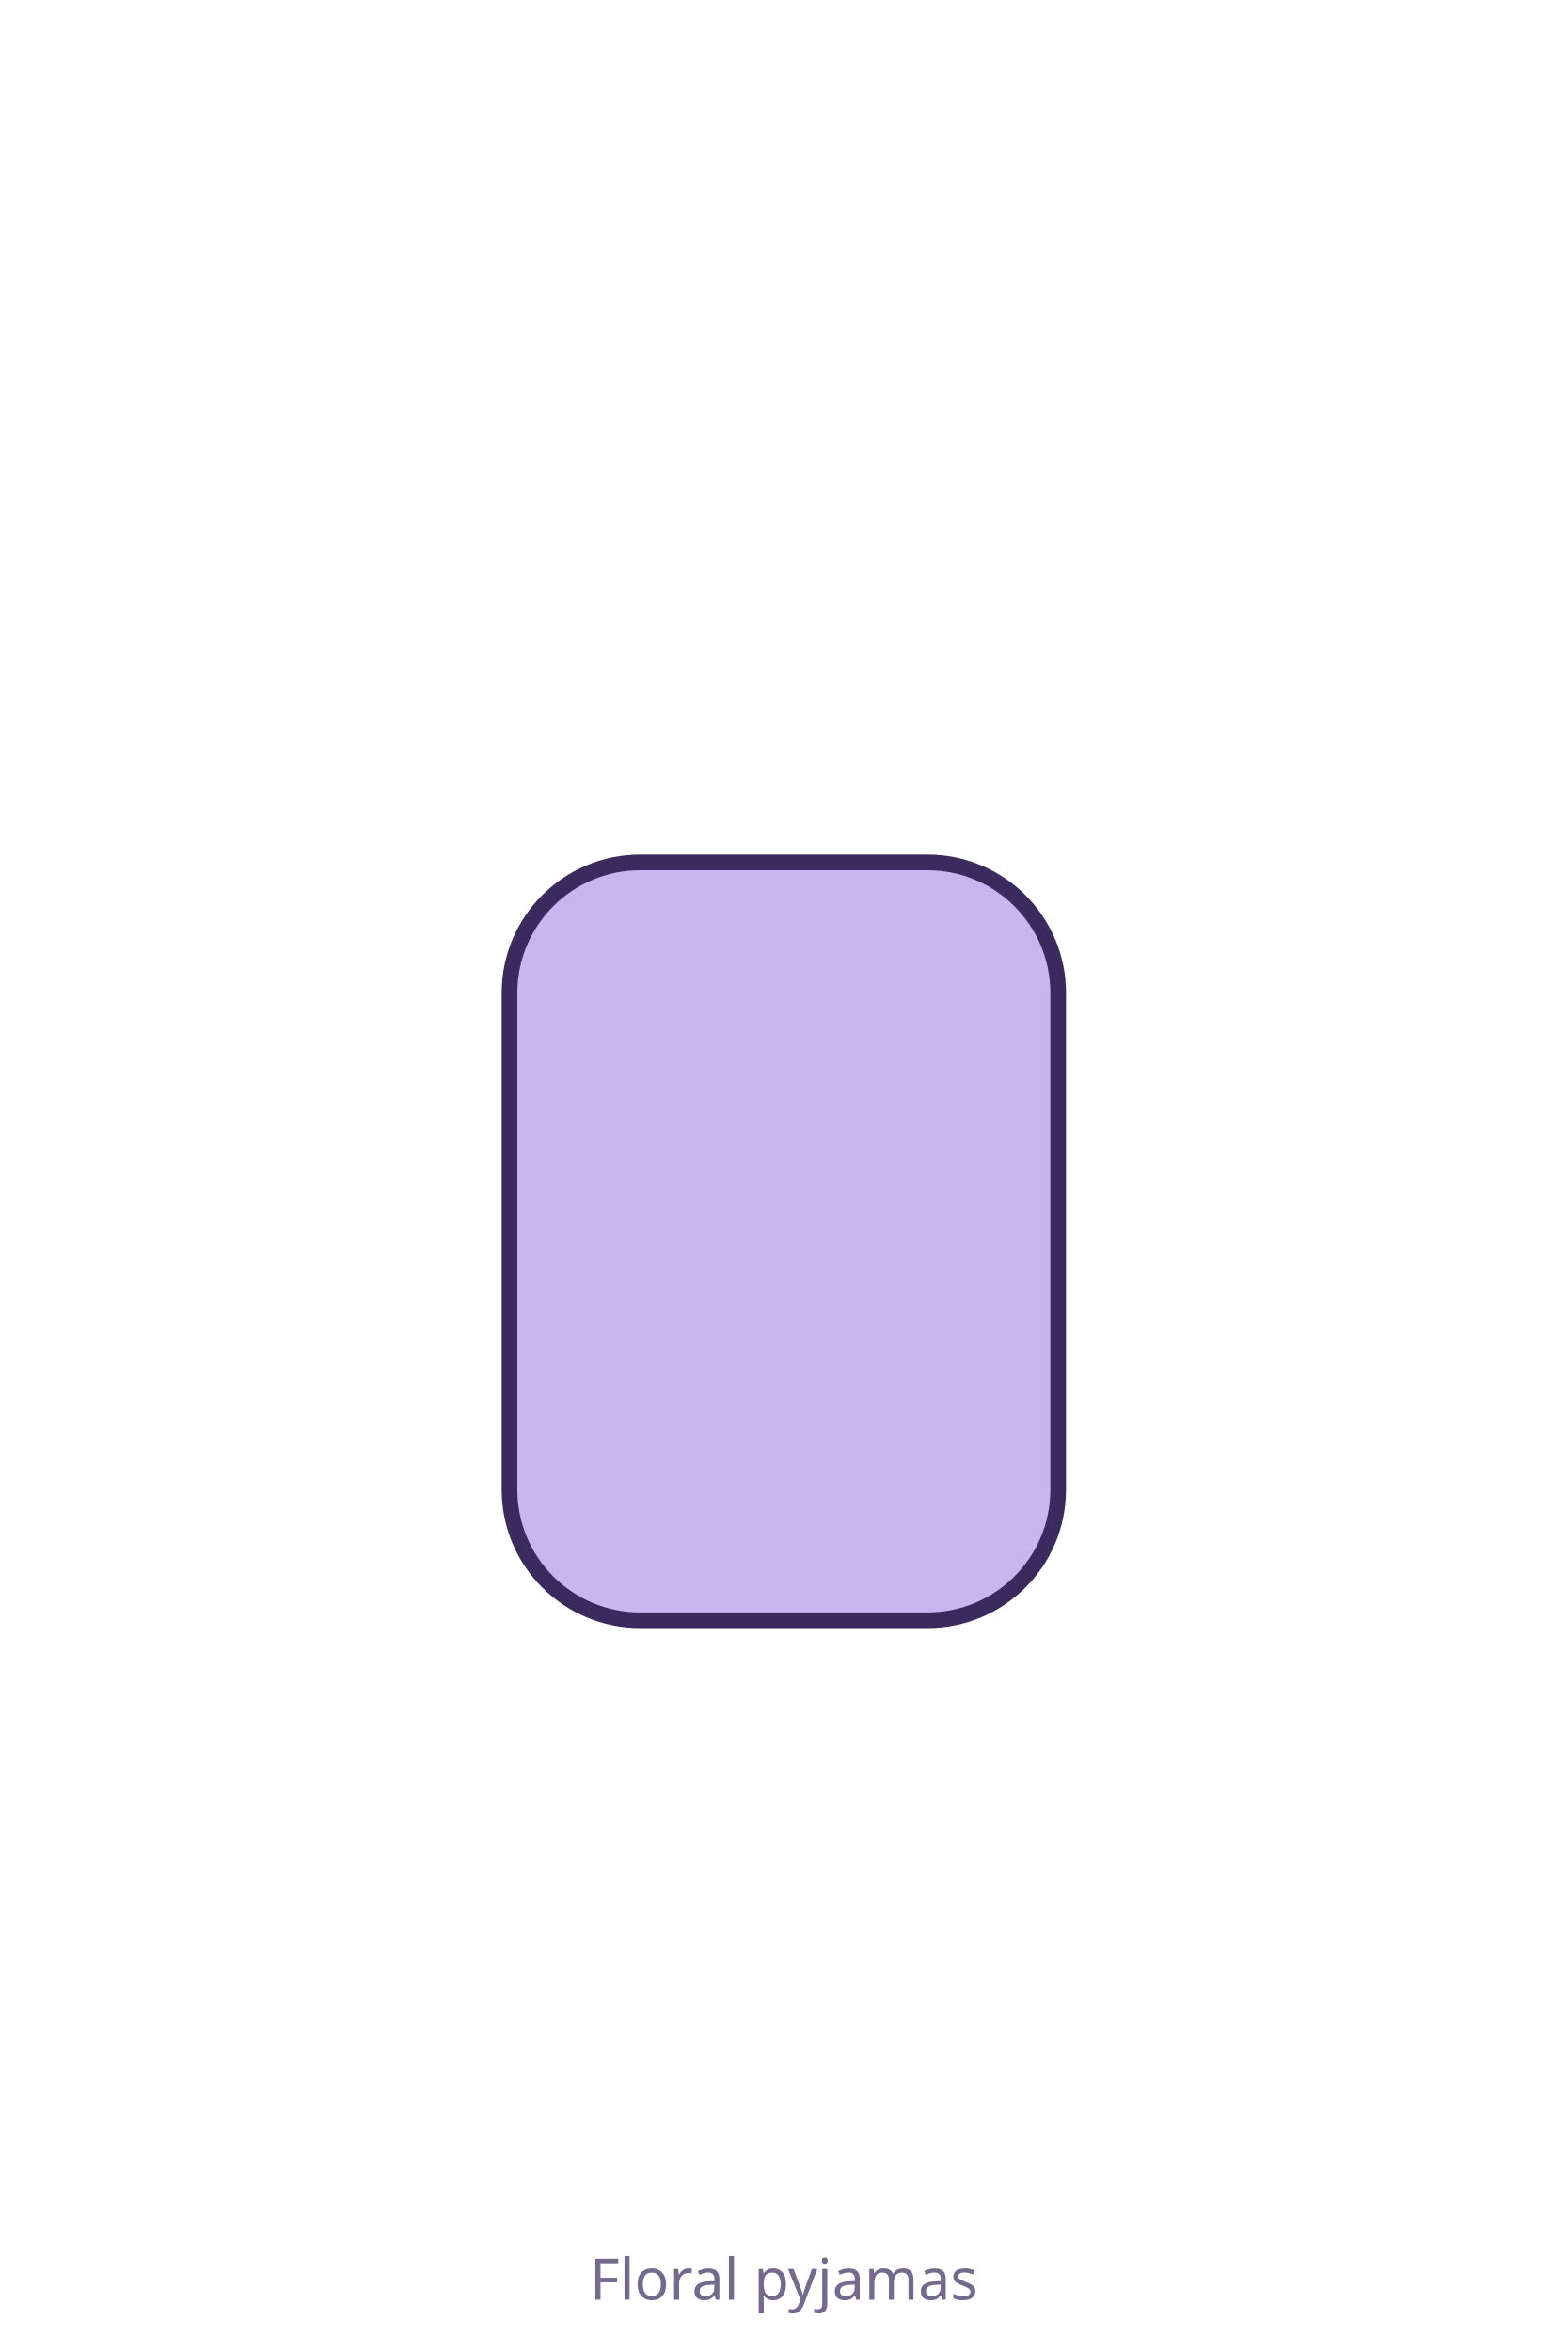
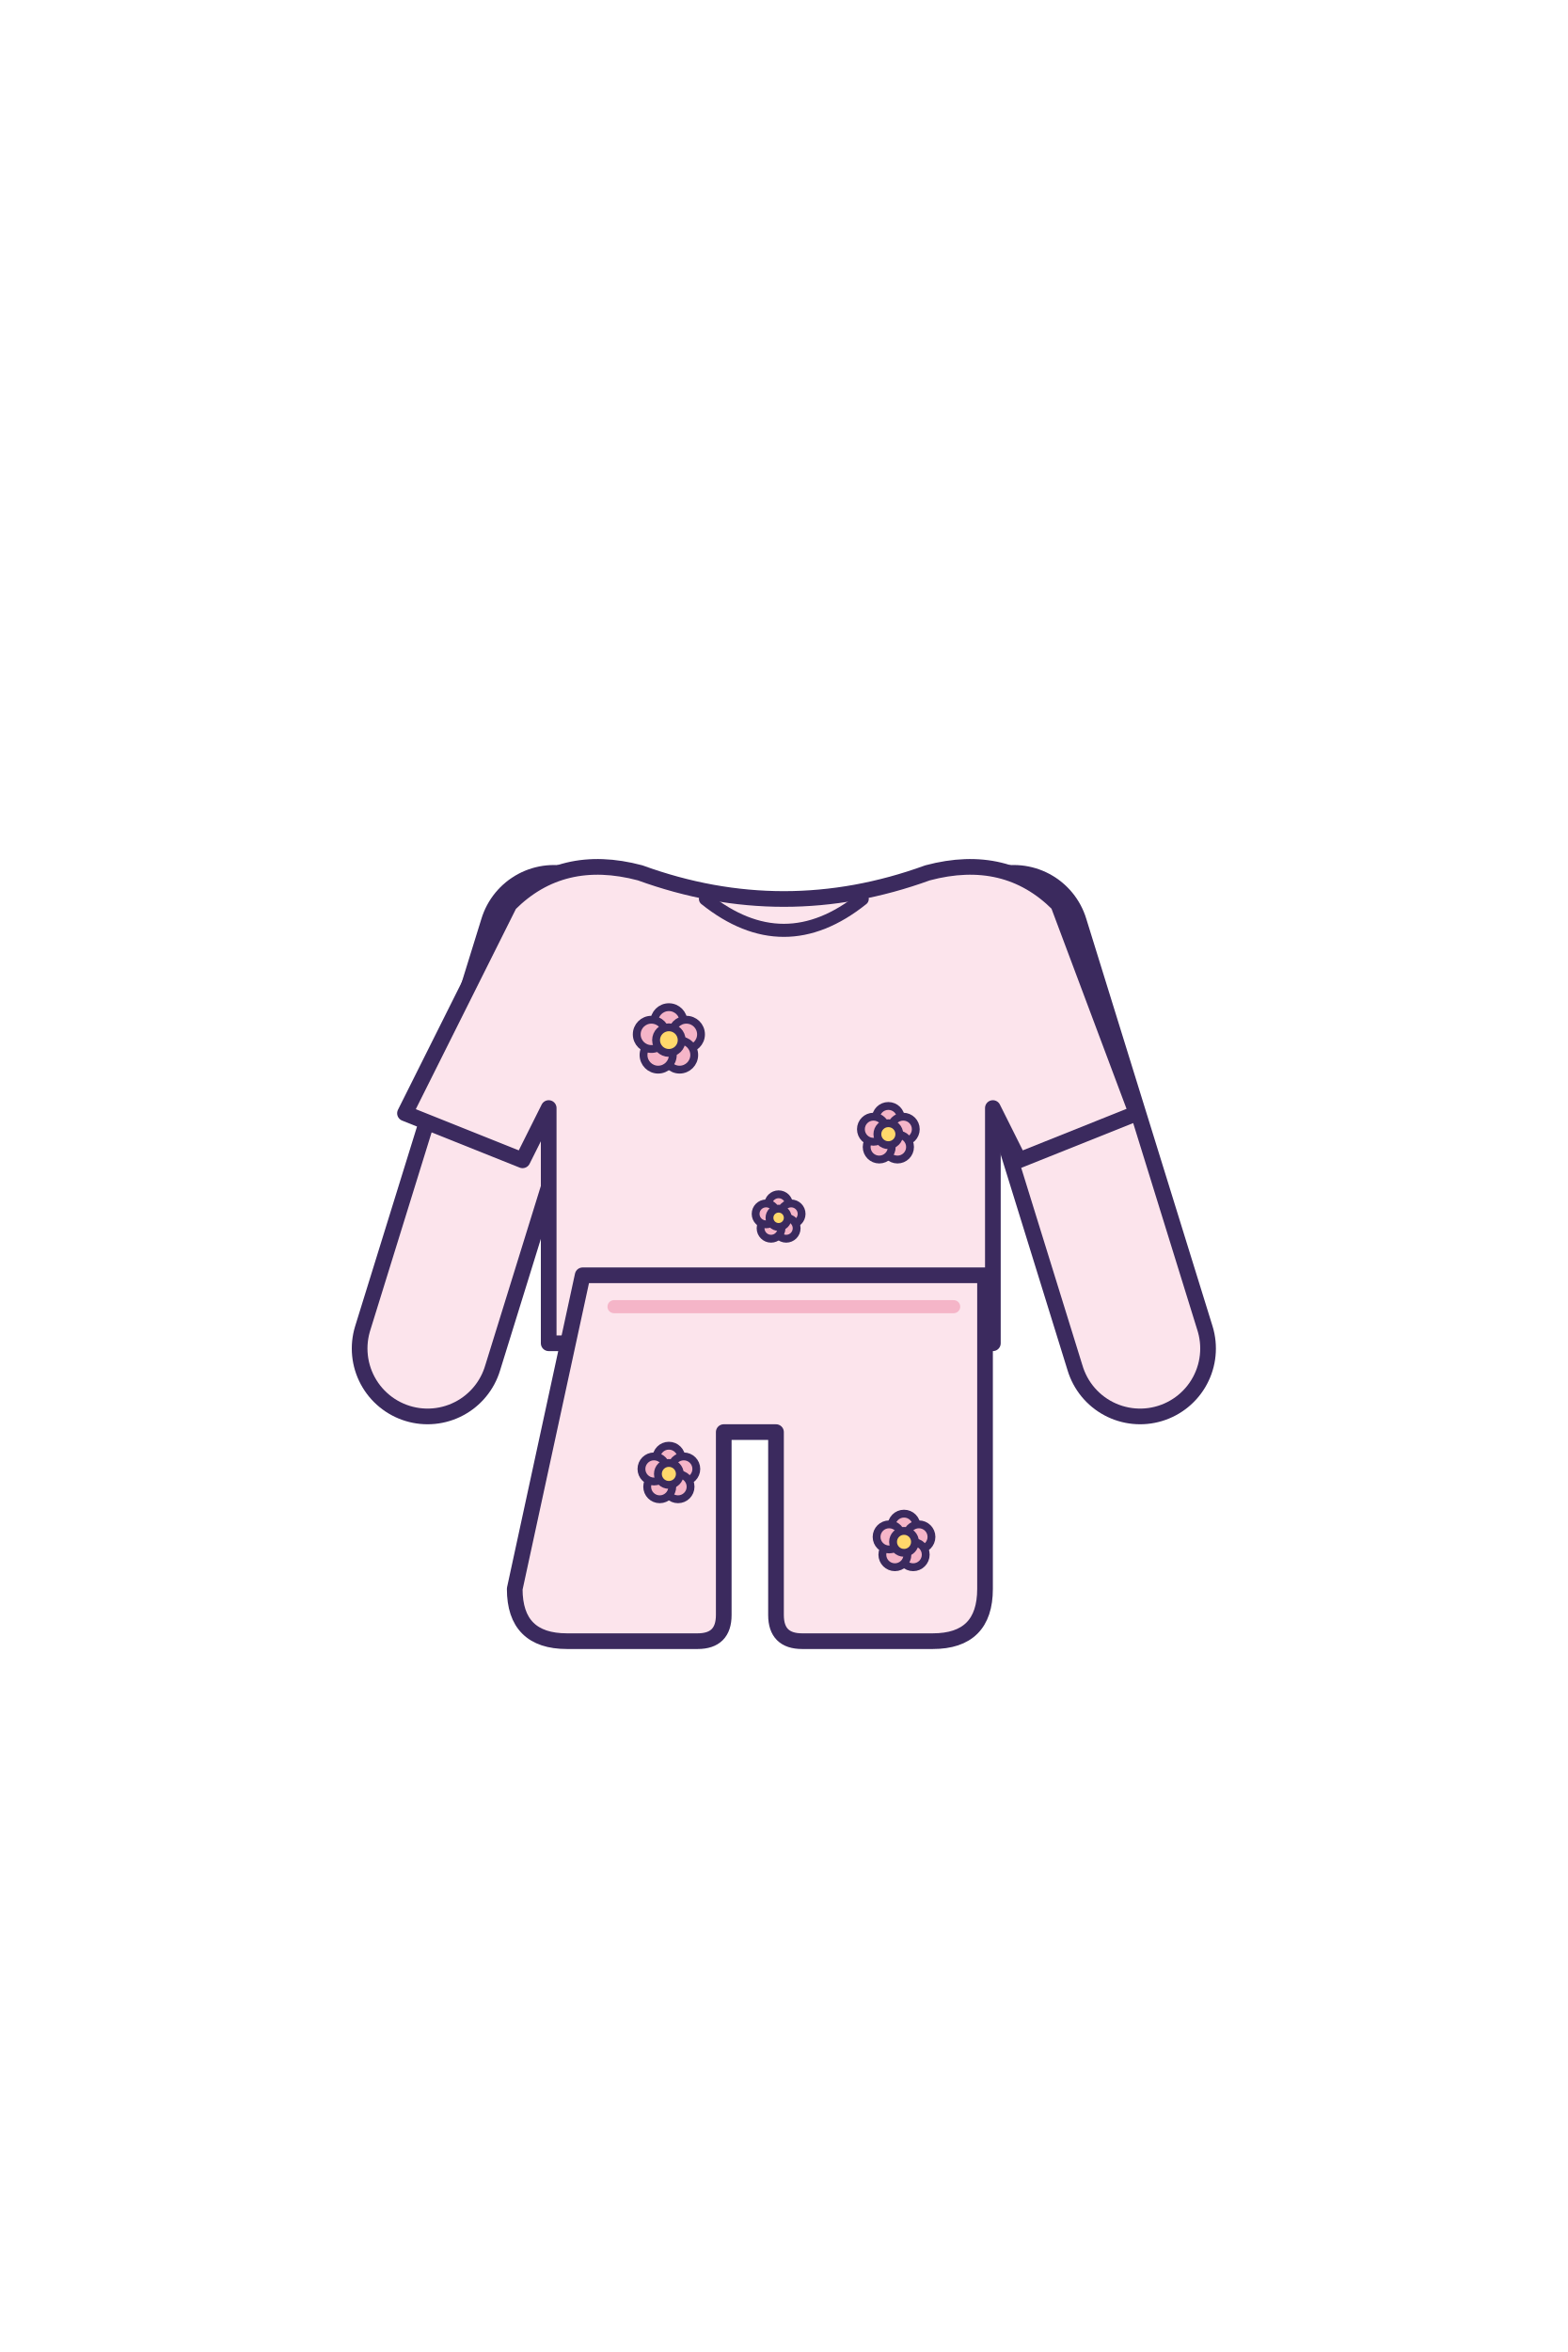
- <svg xmlns="http://www.w3.org/2000/svg" viewBox="0 0 600 900" width="600" height="900" role="img" aria-label="Floral pyjamas (placeholder)">
-   <rect x="195" y="330" width="210" height="290" rx="50" fill="#C9B6F0" stroke="#3B2A5E" stroke-width="6" />
-   <text x="300" y="880" font-family="system-ui, sans-serif" font-size="22" fill="#3B2A5E" text-anchor="middle" opacity="0.7">Floral pyjamas</text>
+ <svg xmlns="http://www.w3.org/2000/svg" viewBox="0 0 600 900" width="600" height="900" role="img" aria-label="Floral pyjamas">
+   <line x1="212" y1="360" x2="163.64" y2="516" stroke="#3B2A5E" stroke-width="58" stroke-linecap="round" />
+   <line x1="212" y1="360" x2="163.64" y2="516" stroke="#FCE4EC" stroke-width="46" stroke-linecap="round" />
+   <line x1="388" y1="360" x2="436.36" y2="516" stroke="#3B2A5E" stroke-width="58" stroke-linecap="round" />
+   <line x1="388" y1="360" x2="436.36" y2="516" stroke="#FCE4EC" stroke-width="46" stroke-linecap="round" />
+   <path d="M195 346 q 20 -20 50 -12 q 55 20 110 0 q 30 -8 50 12 l 30 80 l -45 18 l -10 -20 v 90 h -170 v -90 l -10 20 l -45 -18 z" fill="#FCE4EC" stroke="#3B2A5E" stroke-width="6" stroke-linejoin="round" stroke-linecap="round" />
+   <path d="M270 344 q 30 24 60 0" stroke="#3B2A5E" stroke-width="5" stroke-linecap="round" fill="none" />
+   <path d="M223 488 h 154 v 120 q 0 20 -20 20 h -50 q -10 0 -10 -10 v -70 h -20 v 70 q 0 10 -10 10 h -50 q -20 0 -20 -20 z" fill="#FCE4EC" stroke="#3B2A5E" stroke-width="6" stroke-linejoin="round" stroke-linecap="round" />
+   <line x1="235" y1="500" x2="365" y2="500" stroke="#F5B5C8" stroke-width="5" stroke-linecap="round" />
+   <circle cx="256.0" cy="391.0" r="5.6" fill="#F5B5C8" stroke="#3B2A5E" stroke-width="3" />
+   <circle cx="262.7" cy="395.8" r="5.6" fill="#F5B5C8" stroke="#3B2A5E" stroke-width="3" />
+   <circle cx="260.1" cy="403.7" r="5.6" fill="#F5B5C8" stroke="#3B2A5E" stroke-width="3" />
+   <circle cx="251.9" cy="403.7" r="5.6" fill="#F5B5C8" stroke="#3B2A5E" stroke-width="3" />
+   <circle cx="249.3" cy="395.8" r="5.6" fill="#F5B5C8" stroke="#3B2A5E" stroke-width="3" />
+   <circle cx="256" cy="398" r="4.9" fill="#FFD86B" stroke="#3B2A5E" stroke-width="3" />
+   <circle cx="340.0" cy="428.0" r="4.8" fill="#F5B5C8" stroke="#3B2A5E" stroke-width="3" />
+   <circle cx="345.7" cy="432.1" r="4.8" fill="#F5B5C8" stroke="#3B2A5E" stroke-width="3" />
+   <circle cx="343.5" cy="438.9" r="4.8" fill="#F5B5C8" stroke="#3B2A5E" stroke-width="3" />
+   <circle cx="336.5" cy="438.9" r="4.8" fill="#F5B5C8" stroke="#3B2A5E" stroke-width="3" />
+   <circle cx="334.3" cy="432.1" r="4.8" fill="#F5B5C8" stroke="#3B2A5E" stroke-width="3" />
+   <circle cx="340" cy="434" r="4.2" fill="#FFD86B" stroke="#3B2A5E" stroke-width="3" />
+   <circle cx="298.0" cy="461.0" r="4" fill="#F5B5C8" stroke="#3B2A5E" stroke-width="3" />
+   <circle cx="302.8" cy="464.5" r="4" fill="#F5B5C8" stroke="#3B2A5E" stroke-width="3" />
+   <circle cx="300.9" cy="470.0" r="4" fill="#F5B5C8" stroke="#3B2A5E" stroke-width="3" />
+   <circle cx="295.1" cy="470.0" r="4" fill="#F5B5C8" stroke="#3B2A5E" stroke-width="3" />
+   <circle cx="293.2" cy="464.5" r="4" fill="#F5B5C8" stroke="#3B2A5E" stroke-width="3" />
+   <circle cx="298" cy="466" r="3.5" fill="#FFD86B" stroke="#3B2A5E" stroke-width="3" />
+   <circle cx="256.0" cy="558.0" r="4.8" fill="#F5B5C8" stroke="#3B2A5E" stroke-width="3" />
+   <circle cx="261.7" cy="562.1" r="4.8" fill="#F5B5C8" stroke="#3B2A5E" stroke-width="3" />
+   <circle cx="259.5" cy="568.9" r="4.8" fill="#F5B5C8" stroke="#3B2A5E" stroke-width="3" />
+   <circle cx="252.5" cy="568.9" r="4.8" fill="#F5B5C8" stroke="#3B2A5E" stroke-width="3" />
+   <circle cx="250.3" cy="562.1" r="4.8" fill="#F5B5C8" stroke="#3B2A5E" stroke-width="3" />
+   <circle cx="256" cy="564" r="4.2" fill="#FFD86B" stroke="#3B2A5E" stroke-width="3" />
+   <circle cx="346.0" cy="584.0" r="4.8" fill="#F5B5C8" stroke="#3B2A5E" stroke-width="3" />
+   <circle cx="351.7" cy="588.1" r="4.8" fill="#F5B5C8" stroke="#3B2A5E" stroke-width="3" />
+   <circle cx="349.5" cy="594.9" r="4.8" fill="#F5B5C8" stroke="#3B2A5E" stroke-width="3" />
+   <circle cx="342.5" cy="594.9" r="4.8" fill="#F5B5C8" stroke="#3B2A5E" stroke-width="3" />
+   <circle cx="340.3" cy="588.1" r="4.8" fill="#F5B5C8" stroke="#3B2A5E" stroke-width="3" />
+   <circle cx="346" cy="590" r="4.2" fill="#FFD86B" stroke="#3B2A5E" stroke-width="3" />
</svg>
